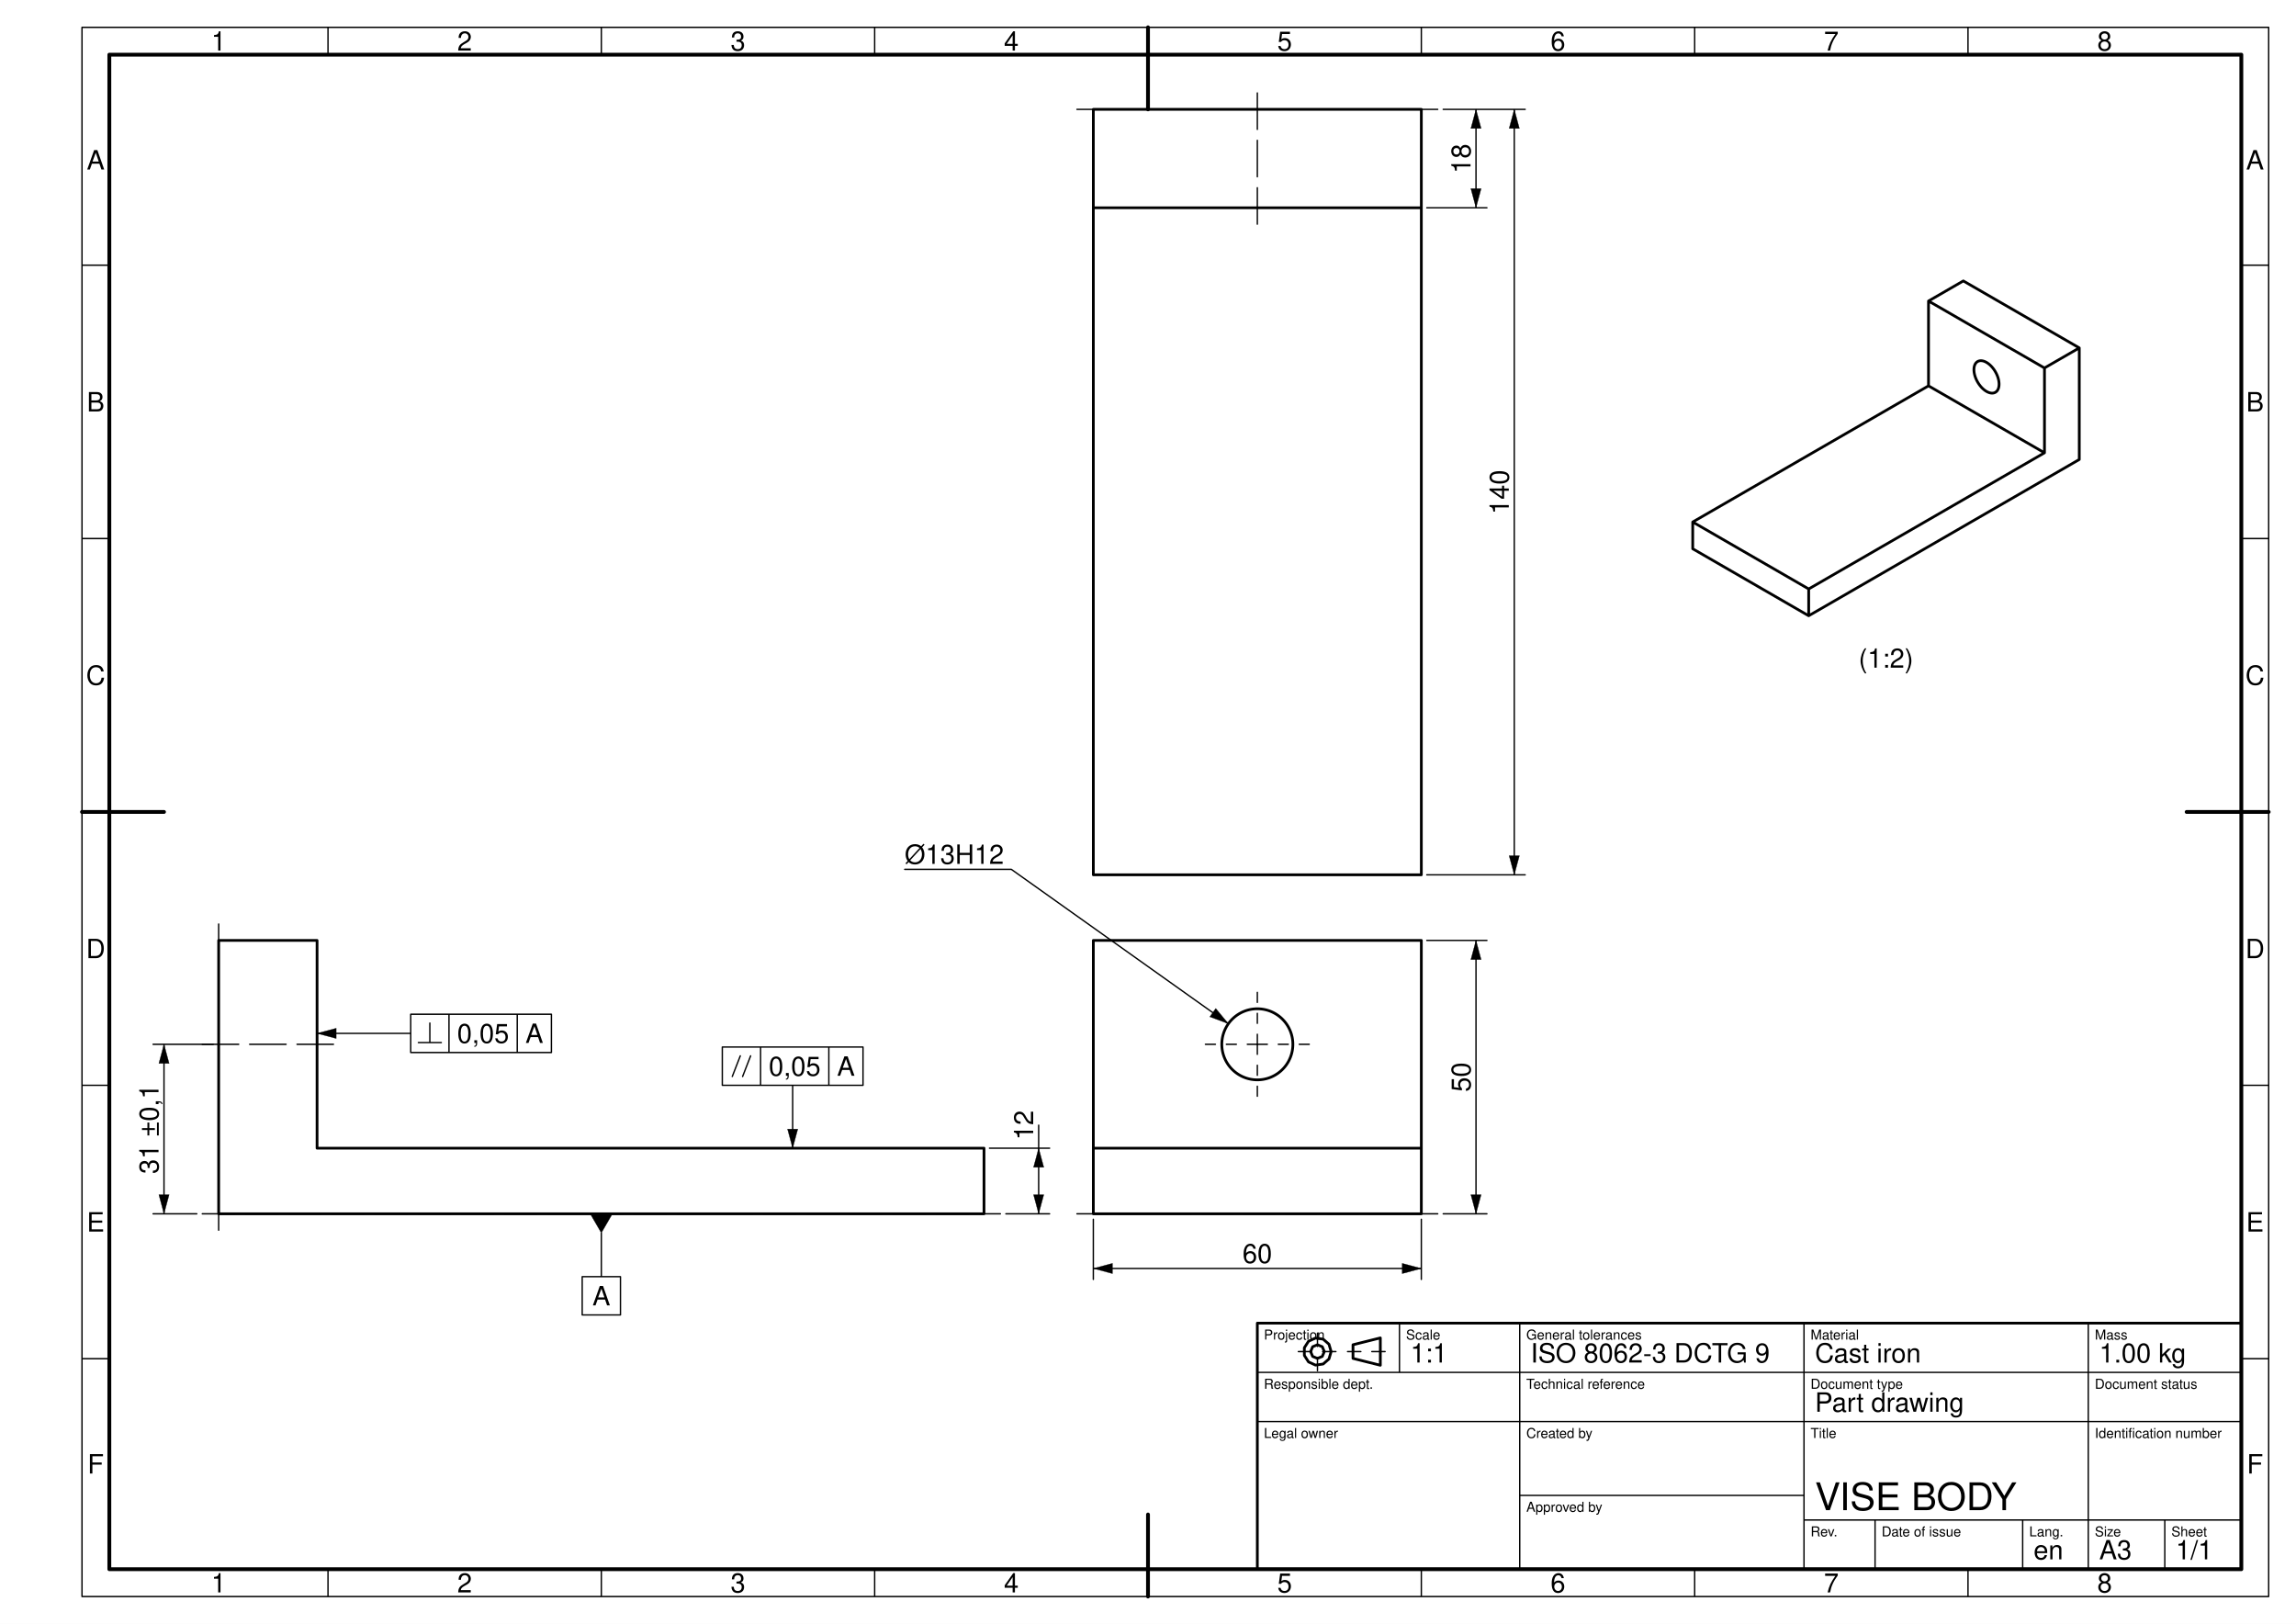
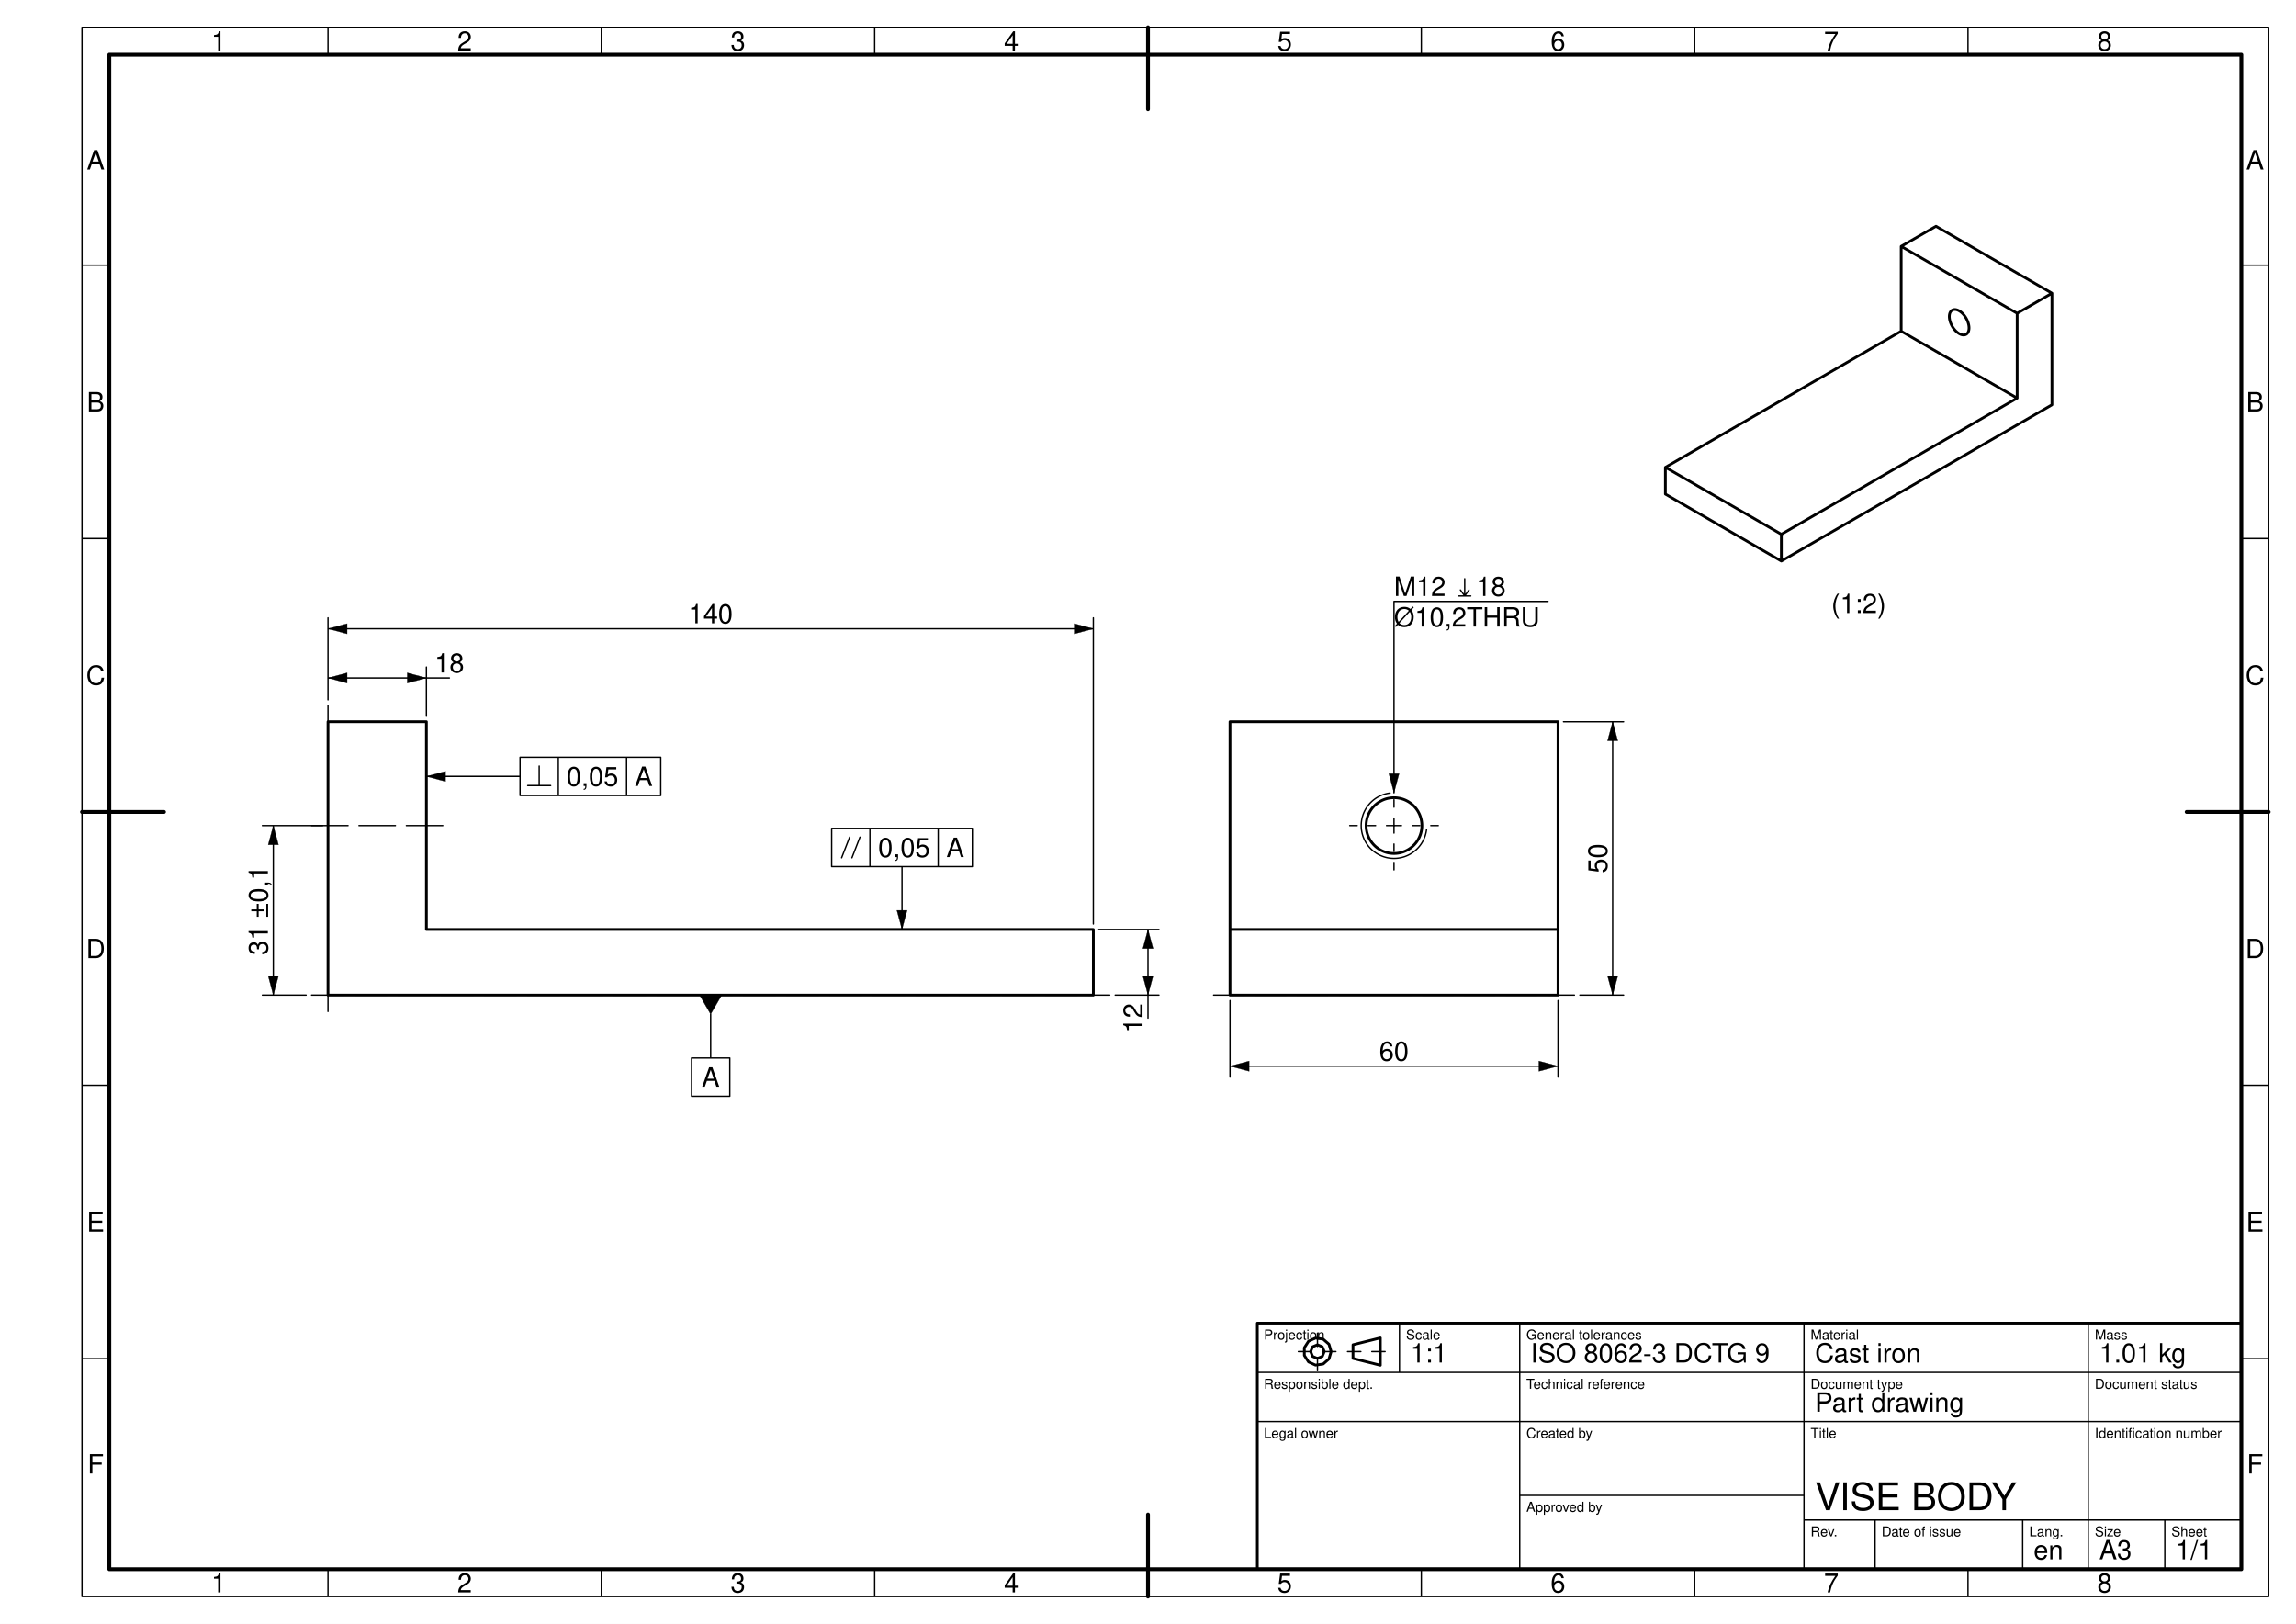
<svg xmlns="http://www.w3.org/2000/svg" width="420mm" height="297mm" viewBox="0 0 420 297">
  <rect width="420" height="297" fill="white" />
-   <path d="M200.000 232.000L203.500 232.938L203.500 231.062Z" fill="rgb(0,0,0)" stroke="rgb(0,0,0)" stroke-width="0.05" />
-   <path d="M260.000 232.000L256.500 231.062L256.500 232.938Z" fill="rgb(0,0,0)" stroke="rgb(0,0,0)" stroke-width="0.05" />
-   <path d="M277.000 20.000L276.062 23.500L277.938 23.500Z" fill="rgb(0,0,0)" stroke="rgb(0,0,0)" stroke-width="0.05" />
-   <path d="M277.000 160.000L277.938 156.500L276.062 156.500Z" fill="rgb(0,0,0)" stroke="rgb(0,0,0)" stroke-width="0.05" />
-   <path d="M190.000 222.000L190.938 218.500L189.062 218.500Z" fill="rgb(0,0,0)" stroke="rgb(0,0,0)" stroke-width="0.05" />
-   <path d="M190.000 210.000L189.062 213.500L190.938 213.500Z" fill="rgb(0,0,0)" stroke="rgb(0,0,0)" stroke-width="0.05" />
-   <path d="M270.000 20.000L269.062 23.500L270.938 23.500Z" fill="rgb(0,0,0)" stroke="rgb(0,0,0)" stroke-width="0.05" />
-   <path d="M270.000 38.000L270.938 34.500L269.062 34.500Z" fill="rgb(0,0,0)" stroke="rgb(0,0,0)" stroke-width="0.05" />
-   <path d="M270.000 222.000L270.938 218.500L269.062 218.500Z" fill="rgb(0,0,0)" stroke="rgb(0,0,0)" stroke-width="0.05" />
-   <path d="M270.000 172.000L269.062 175.500L270.938 175.500Z" fill="rgb(0,0,0)" stroke="rgb(0,0,0)" stroke-width="0.05" />
-   <path d="M224.703 187.233L222.394 184.440L221.307 185.969Z" fill="rgb(0,0,0)" stroke="rgb(0,0,0)" stroke-width="0.05" />
-   <path d="M30.000 222.000L30.938 218.500L29.062 218.500Z" fill="rgb(0,0,0)" stroke="rgb(0,0,0)" stroke-width="0.05" />
-   <path d="M30.000 191.000L29.062 194.500L30.938 194.500Z" fill="rgb(0,0,0)" stroke="rgb(0,0,0)" stroke-width="0.05" />
-   <path d="M112.030 222.000L107.970 222.000L110.000 225.500Z" fill="rgb(0,0,0)" stroke="rgb(0,0,0)" stroke-width="0.05" />
-   <path d="M145.000 210.000L145.938 206.500L144.062 206.500Z" fill="rgb(0,0,0)" stroke="rgb(0,0,0)" stroke-width="0.05" />
-   <path d="M58.000 189.000L61.500 189.938L61.500 188.062Z" fill="rgb(0,0,0)" stroke="rgb(0,0,0)" stroke-width="0.05" />
-   <path d="M15.000 292.000L415.000 292.000L415.000 5.000L15.000 5.000L15.000 292.000M60.000 10.000L60.000 5.000M60.000 287.000L60.000 292.000M110.000 10.000L110.000 5.000M110.000 287.000L110.000 292.000M160.000 10.000L160.000 5.000M160.000 287.000L160.000 292.000M210.000 10.000L210.000 5.000M210.000 287.000L210.000 292.000M260.000 10.000L260.000 5.000M260.000 287.000L260.000 292.000M310.000 10.000L310.000 5.000M310.000 287.000L310.000 292.000M360.000 10.000L360.000 5.000M360.000 287.000L360.000 292.000M410.000 248.500L415.000 248.500M20.000 248.500L15.000 248.500M410.000 198.500L415.000 198.500M20.000 198.500L15.000 198.500M410.000 148.500L415.000 148.500M20.000 148.500L15.000 148.500M410.000 98.500L415.000 98.500M20.000 98.500L15.000 98.500M410.000 48.500L415.000 48.500M20.000 48.500L15.000 48.500M410.000 260.000L382.000 260.000L330.000 260.000L278.000 260.000L278.000 287.000L278.000 273.500L278.000 260.000L278.000 251.000L230.000 251.000L256.000 251.000L278.000 251.000L330.000 251.000L382.000 251.000L410.000 251.000L410.000 260.000L410.000 278.000L410.000 287.000L396.000 287.000L382.000 287.000L370.000 287.000L343.000 287.000L330.000 287.000L278.000 287.000L230.000 287.000L230.000 260.000L230.000 251.000L230.000 242.000L256.000 242.000L278.000 242.000L330.000 242.000L382.000 242.000L410.000 242.000L410.000 251.000M256.000 251.000L256.000 242.000M278.000 251.000L278.000 242.000M330.000 260.000L330.000 273.500L330.000 287.000L330.000 278.000L330.000 260.000L330.000 251.000L330.000 242.000M382.000 287.000L382.000 278.000L382.000 260.000L382.000 251.000L382.000 242.000M230.000 260.000L278.000 260.000M278.000 273.500L330.000 273.500M330.000 278.000L382.000 278.000L396.000 278.000L410.000 278.000L382.000 278.000L370.000 278.000L343.000 278.000L330.000 278.000M343.000 287.000L343.000 278.000M370.000 287.000L370.000 278.000M396.000 287.000L396.000 278.000M200.000 223.000L200.000 234.000M260.000 223.000L260.000 234.000M200.000 232.000L260.000 232.000M272.000 20.000L264.000 20.000L279.000 20.000M261.000 160.000L279.000 160.000M277.000 20.000L277.000 160.000M184.000 222.000L192.000 222.000M181.000 210.000L192.000 210.000M190.000 222.000L190.000 205.790M261.000 38.000L272.000 38.000M270.000 20.000L270.000 38.000M264.000 222.000L272.000 222.000M261.000 172.000L272.000 172.000M270.000 222.000L270.000 172.000M224.703 187.233L185.000 159.000L165.492 159.000M36.000 222.000L28.000 222.000M39.000 191.000L28.000 191.000M30.000 222.000L30.000 191.000M106.500 240.500L113.500 240.500L113.500 233.500L106.500 233.500L106.500 240.500M110.000 225.500L110.000 233.500M132.131 198.500L157.869 198.500L157.869 191.500L132.131 191.500L132.131 198.500M133.951 196.890L135.421 193.110M135.841 196.890L137.311 193.110M139.131 198.500L139.131 191.500M151.617 198.500L151.617 191.500M145.000 210.000L145.000 198.500M75.131 192.500L100.869 192.500L100.869 185.500L75.131 185.500L75.131 192.500M76.531 190.680L80.731 190.680M78.631 190.680L78.631 187.110M82.131 192.500L82.131 185.500M94.617 192.500L94.617 185.500M58.000 189.000L75.131 189.000" fill="none" stroke="black" stroke-width="0.25" stroke-linecap="round" stroke-linejoin="round" />
+   <path d="M225.000 195.000L228.500 195.938L228.500 194.062Z" fill="rgb(0,0,0)" stroke="rgb(0,0,0)" stroke-width="0.05" />
+   <path d="M285.000 195.000L281.500 194.062L281.500 195.938Z" fill="rgb(0,0,0)" stroke="rgb(0,0,0)" stroke-width="0.05" />
+   <path d="M60.000 115.000L63.500 115.938L63.500 114.062Z" fill="rgb(0,0,0)" stroke="rgb(0,0,0)" stroke-width="0.05" />
+   <path d="M200.000 115.000L196.500 114.062L196.500 115.938Z" fill="rgb(0,0,0)" stroke="rgb(0,0,0)" stroke-width="0.05" />
+   <path d="M210.000 182.000L210.938 178.500L209.062 178.500Z" fill="rgb(0,0,0)" stroke="rgb(0,0,0)" stroke-width="0.05" />
+   <path d="M210.000 170.000L209.062 173.500L210.938 173.500Z" fill="rgb(0,0,0)" stroke="rgb(0,0,0)" stroke-width="0.05" />
+   <path d="M60.000 124.000L63.500 124.938L63.500 123.062Z" fill="rgb(0,0,0)" stroke="rgb(0,0,0)" stroke-width="0.05" />
+   <path d="M78.000 124.000L74.500 123.062L74.500 124.938Z" fill="rgb(0,0,0)" stroke="rgb(0,0,0)" stroke-width="0.05" />
+   <path d="M295.000 182.000L295.938 178.500L294.062 178.500Z" fill="rgb(0,0,0)" stroke="rgb(0,0,0)" stroke-width="0.05" />
+   <path d="M295.000 132.000L294.062 135.500L295.938 135.500Z" fill="rgb(0,0,0)" stroke="rgb(0,0,0)" stroke-width="0.05" />
+   <path d="M255.000 145.000L255.938 141.500L254.062 141.500Z" fill="rgb(0,0,0)" stroke="rgb(0,0,0)" stroke-width="0.05" />
+   <path d="M50.000 182.000L50.938 178.500L49.062 178.500Z" fill="rgb(0,0,0)" stroke="rgb(0,0,0)" stroke-width="0.05" />
+   <path d="M50.000 151.000L49.062 154.500L50.938 154.500Z" fill="rgb(0,0,0)" stroke="rgb(0,0,0)" stroke-width="0.05" />
+   <path d="M132.030 182.000L127.970 182.000L130.000 185.500Z" fill="rgb(0,0,0)" stroke="rgb(0,0,0)" stroke-width="0.05" />
+   <path d="M165.000 170.000L165.938 166.500L164.062 166.500Z" fill="rgb(0,0,0)" stroke="rgb(0,0,0)" stroke-width="0.05" />
+   <path d="M78.000 142.000L81.500 142.938L81.500 141.062Z" fill="rgb(0,0,0)" stroke="rgb(0,0,0)" stroke-width="0.05" />
+   <path d="M15.000 292.000L415.000 292.000L415.000 5.000L15.000 5.000L15.000 292.000M60.000 10.000L60.000 5.000M60.000 287.000L60.000 292.000M110.000 10.000L110.000 5.000M110.000 287.000L110.000 292.000M160.000 10.000L160.000 5.000M160.000 287.000L160.000 292.000M210.000 10.000L210.000 5.000M210.000 287.000L210.000 292.000M260.000 10.000L260.000 5.000M260.000 287.000L260.000 292.000M310.000 10.000L310.000 5.000M310.000 287.000L310.000 292.000M360.000 10.000L360.000 5.000M360.000 287.000L360.000 292.000M410.000 248.500L415.000 248.500M20.000 248.500L15.000 248.500M410.000 198.500L415.000 198.500M20.000 198.500L15.000 198.500M410.000 148.500L415.000 148.500M20.000 148.500L15.000 148.500M410.000 98.500L415.000 98.500M20.000 98.500L15.000 98.500M410.000 48.500L415.000 48.500M20.000 48.500L15.000 48.500M410.000 260.000L382.000 260.000L330.000 260.000L278.000 260.000L278.000 287.000L278.000 273.500L278.000 260.000L278.000 251.000L230.000 251.000L256.000 251.000L278.000 251.000L330.000 251.000L382.000 251.000L410.000 251.000L410.000 260.000L410.000 278.000L410.000 287.000L396.000 287.000L382.000 287.000L370.000 287.000L343.000 287.000L330.000 287.000L278.000 287.000L230.000 287.000L230.000 260.000L230.000 251.000L230.000 242.000L256.000 242.000L278.000 242.000L330.000 242.000L382.000 242.000L410.000 242.000L410.000 251.000M256.000 251.000L256.000 242.000M278.000 251.000L278.000 242.000M330.000 260.000L330.000 273.500L330.000 287.000L330.000 278.000L330.000 260.000L330.000 251.000L330.000 242.000M382.000 287.000L382.000 278.000L382.000 260.000L382.000 251.000L382.000 242.000M230.000 260.000L278.000 260.000M278.000 273.500L330.000 273.500M330.000 278.000L382.000 278.000L396.000 278.000L410.000 278.000L382.000 278.000L370.000 278.000L343.000 278.000L330.000 278.000M343.000 287.000L343.000 278.000M370.000 287.000L370.000 278.000M396.000 287.000L396.000 278.000M254.282 145.043L254.036 145.078L253.791 145.123L253.549 145.178L253.309 145.243L253.072 145.318L252.839 145.403L252.609 145.497L252.383 145.601L252.162 145.714L251.946 145.836L251.734 145.967L251.529 146.106L251.329 146.254L251.136 146.410L250.949 146.574L250.769 146.745L250.597 146.924L250.432 147.110L250.275 147.302L250.126 147.501L249.985 147.706L249.853 147.916L249.730 148.132L249.616 148.353L249.511 148.578L249.415 148.807L249.329 149.040L249.253 149.277L249.186 149.516L249.130 149.758L249.084 150.002L249.047 150.248L249.021 150.495L249.006 150.743L249.000 150.992L249.005 151.240L249.020 151.488L249.045 151.735L249.081 151.981L249.126 152.225L249.182 152.467L249.248 152.707L249.324 152.944L249.409 153.177L249.504 153.406L249.608 153.632L249.722 153.853L249.844 154.069L249.976 154.280L250.116 154.485L250.264 154.684L250.421 154.877L250.585 155.063L250.757 155.243L250.937 155.415L251.123 155.579L251.316 155.736L251.515 155.884L251.720 156.024L251.931 156.156L252.147 156.278L252.368 156.392L252.594 156.496L252.823 156.591L253.056 156.676L253.293 156.752L253.533 156.818L253.775 156.874L254.019 156.919L254.265 156.955L254.512 156.980L254.760 156.995L255.008 157.000L255.257 156.994L255.505 156.979L255.752 156.953L255.998 156.916L256.242 156.870L256.484 156.814L256.723 156.747L256.960 156.671L257.193 156.585L257.422 156.489L257.647 156.384L257.868 156.270L258.084 156.147L258.294 156.015L258.499 155.874L258.698 155.725L258.890 155.568L259.076 155.403L259.255 155.231L259.426 155.051L259.590 154.864L259.746 154.671L259.894 154.471L260.033 154.266L260.164 154.054L260.286 153.838L260.399 153.617L260.503 153.391L260.597 153.161L260.682 152.928L260.757 152.691L260.822 152.451L260.877 152.209L260.922 151.964L260.957 151.718M225.000 183.000L225.000 197.000M285.000 183.000L285.000 197.000M225.000 195.000L285.000 195.000M60.000 122.000L60.000 128.000L60.000 113.000M200.000 169.000L200.000 113.000M60.000 115.000L200.000 115.000M204.000 182.000L212.000 182.000M201.000 170.000L212.000 170.000M210.000 186.210L210.000 170.000M78.000 131.000L78.000 122.000M60.000 124.000L82.210 124.000M289.000 182.000L297.000 182.000M286.000 132.000L297.000 132.000M295.000 182.000L295.000 132.000M267.936 105.850L267.936 109.000L268.724 107.898M266.834 109.000L269.039 109.000M267.149 107.898L267.936 109.000M255.000 145.000L255.000 110.000L283.171 110.000M56.000 182.000L48.000 182.000M59.000 151.000L48.000 151.000M50.000 182.000L50.000 151.000M126.500 200.500L133.500 200.500L133.500 193.500L126.500 193.500L126.500 200.500M130.000 185.500L130.000 193.500M152.131 158.500L177.869 158.500L177.869 151.500L152.131 151.500L152.131 158.500M153.951 156.890L155.421 153.110M155.841 156.890L157.311 153.110M159.131 158.500L159.131 151.500M171.617 158.500L171.617 151.500M165.000 170.000L165.000 158.500M95.131 145.500L120.869 145.500L120.869 138.500L95.131 138.500L95.131 145.500M96.531 143.680L100.731 143.680M98.631 143.680L98.631 140.110M102.131 145.500L102.131 138.500M114.617 145.500L114.617 138.500M78.000 142.000L95.131 142.000" fill="none" stroke="black" stroke-width="0.25" stroke-linecap="round" stroke-linejoin="round" />
  <path d="M246.500 247.200L253.500 247.200" fill="none" stroke="black" stroke-width="0.25" stroke-linecap="round" stroke-linejoin="round" stroke-dasharray="2.438 1 0 1" />
  <path d="M237.500 247.200L244.500 247.200" fill="none" stroke="black" stroke-width="0.25" stroke-linecap="round" stroke-linejoin="round" stroke-dasharray="2.438 1 0 1" />
  <path d="M241.000 250.700L241.000 243.700" fill="none" stroke="black" stroke-width="0.25" stroke-linecap="round" stroke-linejoin="round" stroke-dasharray="2.438 1 0 1" />
-   <path d="M230.001 191.000L239.500 191.000" fill="none" stroke="black" stroke-width="0.25" stroke-linecap="round" stroke-linejoin="round" stroke-dasharray="1.833 1 0 1" />
-   <path d="M229.999 191.000L220.500 191.000" fill="none" stroke="black" stroke-width="0.25" stroke-linecap="round" stroke-linejoin="round" stroke-dasharray="1.833 1 0 1" />
-   <path d="M230.000 190.999L230.000 181.500" fill="none" stroke="black" stroke-width="0.25" stroke-linecap="round" stroke-linejoin="round" stroke-dasharray="1.833 1 0 1" />
-   <path d="M230.000 191.001L230.000 200.500" fill="none" stroke="black" stroke-width="0.25" stroke-linecap="round" stroke-linejoin="round" stroke-dasharray="1.833 1 0 1" />
-   <path d="M230.000 41.000L230.000 17.000" fill="none" stroke="black" stroke-width="0.25" stroke-linecap="round" stroke-linejoin="round" stroke-dasharray="6.667 1 0 1" />
-   <path d="M37.000 191.000L61.000 191.000" fill="none" stroke="black" stroke-width="0.25" stroke-linecap="round" stroke-linejoin="round" stroke-dasharray="6.667 1 0 1" />
-   <path d="M197.000 222.000L263.000 222.000" fill="none" stroke="black" stroke-width="0.25" stroke-linecap="round" stroke-linejoin="round" stroke-dasharray="5.639 1 0 1" />
-   <path d="M263.000 20.000L197.000 20.000" fill="none" stroke="black" stroke-width="0.25" stroke-linecap="round" stroke-linejoin="round" stroke-dasharray="5.639 1 0 1" />
-   <path d="M37.000 222.000L183.000 222.000" fill="none" stroke="black" stroke-width="0.25" stroke-linecap="round" stroke-linejoin="round" stroke-dasharray="5.895 1 0 1" />
-   <path d="M40.000 169.000L40.000 225.000" fill="none" stroke="black" stroke-width="0.25" stroke-linecap="round" stroke-linejoin="round" stroke-dasharray="4.528 1 0 1" />
-   <path d="M247.500 248.450L252.500 249.700L252.500 244.700L247.500 245.950L247.500 248.450M243.500 247.200L243.103 245.848L242.039 244.926L240.644 244.725L239.363 245.311L238.601 246.496L238.601 247.904L239.363 249.089L240.644 249.675L242.039 249.474L243.103 248.552L243.500 247.200M242.250 247.200L241.884 246.316L241.000 245.950L240.116 246.316L239.750 247.200L240.116 248.084L241.000 248.450L241.884 248.084L242.250 247.200M230.000 287.000L410.000 287.000L410.000 242.000L230.000 242.000L230.000 287.000M200.000 222.000L260.000 222.000L260.000 172.000L200.000 172.000L200.000 222.000M200.000 210.000L260.000 210.000M234.702 186.513L234.531 186.340L234.354 186.173L234.170 186.014L233.981 185.862L233.787 185.717L233.588 185.580L233.385 185.451L233.179 185.330L232.969 185.218L232.756 185.113L232.541 185.017L232.325 184.930L232.107 184.851L231.888 184.780L231.669 184.718L231.449 184.664L231.231 184.618L231.013 184.579L230.796 184.549L230.581 184.526L230.368 184.510L230.157 184.502L229.948 184.500L229.738 184.505L229.526 184.517L229.312 184.537L229.096 184.563L228.879 184.597L228.660 184.640L228.441 184.690L228.222 184.748L228.003 184.814L227.784 184.889L227.567 184.973L227.351 185.064L227.137 185.164L226.926 185.273L226.717 185.390L226.513 185.515L226.312 185.648L226.115 185.789L225.924 185.937L225.737 186.093L225.557 186.256L225.382 186.425L225.214 186.601L225.053 186.783L224.899 186.971L224.753 187.164L224.614 187.362L224.483 187.564L224.360 187.769L224.245 187.978L224.139 188.190L224.041 188.405L223.951 188.621L223.870 188.839L223.797 189.057L223.733 189.277L223.676 189.496L223.628 189.715L223.588 189.933L223.556 190.150L223.531 190.366L223.514 190.579L223.503 190.791L223.500 191.000L223.503 191.209L223.514 191.421L223.531 191.634L223.556 191.850L223.588 192.067L223.628 192.285L223.676 192.504L223.733 192.723L223.797 192.943L223.870 193.161L223.951 193.379L224.041 193.595L224.139 193.810L224.245 194.022L224.360 194.231L224.483 194.436L224.614 194.638L224.753 194.836L224.899 195.029L225.053 195.217L225.214 195.399L225.382 195.575L225.557 195.744L225.737 195.907L225.924 196.063L226.115 196.211L226.312 196.352L226.513 196.485L226.717 196.610L226.926 196.727L227.137 196.836L227.351 196.936L227.567 197.027L227.784 197.111L228.003 197.186L228.222 197.252L228.441 197.310L228.660 197.360L228.879 197.403L229.096 197.437L229.312 197.463L229.526 197.483L229.738 197.495L229.948 197.500L230.157 197.498L230.368 197.490L230.581 197.474L230.796 197.451L231.013 197.421L231.231 197.382L231.449 197.336L231.669 197.282L231.888 197.220L232.107 197.149L232.325 197.070L232.541 196.983L232.756 196.887L232.969 196.782L233.179 196.670L233.385 196.549L233.588 196.420L233.787 196.283L233.981 196.138L234.170 195.986L234.354 195.827L234.531 195.660L234.702 195.487L234.867 195.308L235.025 195.123L235.175 194.933L235.318 194.738L235.453 194.538L235.580 194.334L235.699 194.127L235.809 193.916L235.911 193.703L236.005 193.487L236.091 193.270L236.168 193.052L236.236 192.833L236.296 192.614L236.349 192.395L236.393 192.176L236.429 191.958L236.458 191.742L236.479 191.527L236.492 191.315L236.499 191.104L236.499 190.896L236.492 190.685L236.479 190.473L236.458 190.258L236.429 190.042L236.393 189.824L236.349 189.605L236.296 189.386L236.236 189.167L236.168 188.948L236.091 188.730L236.005 188.513L235.911 188.297L235.809 188.084L235.699 187.873L235.580 187.666L235.453 187.462L235.318 187.262L235.175 187.067L235.025 186.877L234.867 186.692L234.702 186.513M200.000 20.000L200.000 160.000L260.000 160.000L260.000 20.000L200.000 20.000M200.000 38.000L260.000 38.000M40.000 222.000L180.000 222.000L180.000 210.000L58.000 210.000L58.000 172.000L40.000 172.000L40.000 222.000M380.355 84.041L330.858 112.619L309.645 100.371L309.645 95.472L352.778 70.569L352.778 55.056L359.142 51.381L380.355 63.629L380.355 84.041M330.858 112.619L330.858 107.720L373.991 82.816L373.991 67.303L380.355 63.629M352.778 55.056L373.991 67.303M352.778 70.569L373.991 82.816M309.645 95.472L330.858 107.720M365.047 68.064L364.987 67.958L364.924 67.854L364.859 67.752L364.792 67.651L364.724 67.552L364.653 67.456L364.582 67.362L364.509 67.270L364.434 67.181L364.359 67.095L364.283 67.012L364.207 66.932L364.130 66.856L364.052 66.782L363.975 66.712L363.897 66.645L363.820 66.582L363.743 66.522L363.666 66.465L363.590 66.412L363.515 66.362L363.440 66.315L363.366 66.272L363.292 66.231L363.217 66.193L363.142 66.157L363.065 66.124L362.988 66.093L362.911 66.066L362.834 66.042L362.756 66.021L362.679 66.003L362.601 65.989L362.524 65.979L362.448 65.972L362.373 65.969L362.298 65.970L362.224 65.976L362.152 65.985L362.081 65.998L362.011 66.016L361.944 66.037L361.878 66.063L361.814 66.092L361.752 66.126L361.693 66.163L361.636 66.205L361.581 66.250L361.530 66.299L361.480 66.351L361.434 66.407L361.391 66.466L361.350 66.528L361.312 66.593L361.278 66.660L361.246 66.730L361.217 66.802L361.192 66.877L361.169 66.953L361.149 67.031L361.132 67.111L361.118 67.192L361.106 67.274L361.098 67.357L361.091 67.440L361.088 67.525L361.087 67.609L361.088 67.695L361.091 67.784L361.098 67.875L361.106 67.968L361.118 68.063L361.132 68.160L361.149 68.259L361.169 68.360L361.192 68.463L361.217 68.567L361.246 68.673L361.278 68.779L361.312 68.887L361.350 68.995L361.391 69.104L361.434 69.213L361.480 69.322L361.530 69.431L361.581 69.540L361.636 69.648L361.693 69.755L361.752 69.861L361.814 69.966L361.878 70.069L361.944 70.171L362.011 70.271L362.081 70.368L362.152 70.464L362.224 70.556L362.298 70.647L362.373 70.734L362.448 70.819L362.524 70.900L362.601 70.978L362.679 71.054L362.756 71.125L362.834 71.194L362.911 71.259L362.988 71.321L363.065 71.379L363.142 71.434L363.217 71.486L363.292 71.534L363.366 71.579L363.440 71.621L363.515 71.660L363.590 71.698L363.666 71.732L363.743 71.764L363.820 71.793L363.897 71.819L363.975 71.841L364.052 71.861L364.130 71.876L364.207 71.889L364.283 71.897L364.359 71.902L364.434 71.903L364.509 71.900L364.582 71.892L364.653 71.881L364.724 71.866L364.792 71.846L364.859 71.823L364.924 71.795L364.987 71.764L365.047 71.728L365.106 71.688L365.161 71.645L365.214 71.598L365.265 71.547L365.313 71.493L365.358 71.436L365.400 71.376L365.439 71.312L365.475 71.246L365.508 71.177L365.538 71.106L365.565 71.033L365.590 70.957L365.611 70.880L365.629 70.801L365.645 70.721L365.658 70.640L365.668 70.557L365.675 70.474L365.680 70.390L365.683 70.305L365.683 70.220L365.680 70.133L365.675 70.043L365.668 69.951L365.658 69.857L365.645 69.761L365.629 69.663L365.611 69.563L365.590 69.461L365.565 69.357L365.538 69.252L365.508 69.146L365.475 69.039L365.439 68.931L365.400 68.823L365.358 68.714L365.313 68.605L365.265 68.496L365.214 68.387L365.161 68.278L365.106 68.171L365.047 68.064" fill="none" stroke="black" stroke-width="0.5" stroke-linecap="round" stroke-linejoin="round" />
+   <path d="M255.001 151.000L263.100 151.000" fill="none" stroke="black" stroke-width="0.25" stroke-linecap="round" stroke-linejoin="round" stroke-dasharray="1.366 1 0 1" />
+   <path d="M254.999 151.000L246.900 151.000" fill="none" stroke="black" stroke-width="0.25" stroke-linecap="round" stroke-linejoin="round" stroke-dasharray="1.366 1 0 1" />
+   <path d="M255.000 150.999L255.000 142.900" fill="none" stroke="black" stroke-width="0.25" stroke-linecap="round" stroke-linejoin="round" stroke-dasharray="1.366 1 0 1" />
+   <path d="M255.000 151.001L255.000 159.100" fill="none" stroke="black" stroke-width="0.25" stroke-linecap="round" stroke-linejoin="round" stroke-dasharray="1.366 1 0 1" />
+   <path d="M57.000 151.000L81.000 151.000" fill="none" stroke="black" stroke-width="0.25" stroke-linecap="round" stroke-linejoin="round" stroke-dasharray="6.667 1 0 1" />
+   <path d="M222.000 182.000L288.000 182.000" fill="none" stroke="black" stroke-width="0.25" stroke-linecap="round" stroke-linejoin="round" stroke-dasharray="5.639 1 0 1" />
+   <path d="M60.000 129.000L60.000 185.000" fill="none" stroke="black" stroke-width="0.25" stroke-linecap="round" stroke-linejoin="round" stroke-dasharray="4.528 1 0 1" />
+   <path d="M57.000 182.000L203.000 182.000" fill="none" stroke="black" stroke-width="0.25" stroke-linecap="round" stroke-linejoin="round" stroke-dasharray="5.895 1 0 1" />
+   <path d="M247.500 248.450L252.500 249.700L252.500 244.700L247.500 245.950L247.500 248.450M243.500 247.200L243.103 245.848L242.039 244.926L240.644 244.725L239.363 245.311L238.601 246.496L238.601 247.904L239.363 249.089L240.644 249.675L242.039 249.474L243.103 248.552L243.500 247.200M242.250 247.200L241.884 246.316L241.000 245.950L240.116 246.316L239.750 247.200L240.116 248.084L241.000 248.450L241.884 248.084L242.250 247.200M230.000 287.000L410.000 287.000L410.000 242.000L230.000 242.000L230.000 287.000M225.000 182.000L285.000 182.000L285.000 132.000L225.000 132.000L225.000 182.000M225.000 170.000L285.000 170.000M258.690 147.479L258.555 147.343L258.416 147.213L258.272 147.088L258.124 146.969L257.971 146.855L257.815 146.748L257.656 146.646L257.494 146.551L257.329 146.463L257.163 146.381L256.994 146.306L256.824 146.237L256.653 146.175L256.481 146.120L256.309 146.071L256.137 146.028L255.965 145.992L255.794 145.962L255.624 145.938L255.456 145.920L255.288 145.908L255.123 145.901L254.959 145.900L254.795 145.904L254.628 145.914L254.460 145.929L254.291 145.950L254.120 145.976L253.949 146.010L253.777 146.049L253.605 146.095L253.433 146.147L253.261 146.205L253.091 146.271L252.921 146.343L252.754 146.421L252.588 146.506L252.424 146.598L252.264 146.696L252.106 146.801L251.952 146.911L251.802 147.028L251.655 147.150L251.514 147.278L251.377 147.411L251.245 147.549L251.119 147.692L250.998 147.839L250.883 147.990L250.774 148.145L250.671 148.304L250.575 148.465L250.485 148.629L250.401 148.795L250.324 148.964L250.254 149.133L250.190 149.304L250.133 149.476L250.083 149.648L250.038 149.820L250.001 149.992L249.969 150.163L249.944 150.333L249.924 150.502L249.911 150.670L249.903 150.836L249.900 151.000L249.903 151.164L249.911 151.330L249.924 151.498L249.944 151.667L249.969 151.837L250.001 152.008L250.038 152.180L250.083 152.352L250.133 152.524L250.190 152.696L250.254 152.867L250.324 153.036L250.401 153.205L250.485 153.371L250.575 153.535L250.671 153.696L250.774 153.855L250.883 154.010L250.998 154.161L251.119 154.308L251.245 154.451L251.377 154.589L251.514 154.722L251.655 154.850L251.802 154.972L251.952 155.089L252.106 155.199L252.264 155.304L252.424 155.402L252.588 155.494L252.754 155.579L252.921 155.657L253.091 155.729L253.261 155.795L253.433 155.853L253.605 155.905L253.777 155.951L253.949 155.990L254.120 156.024L254.291 156.050L254.460 156.071L254.628 156.086L254.795 156.096L254.959 156.100L255.123 156.099L255.288 156.092L255.456 156.080L255.624 156.062L255.794 156.038L255.965 156.008L256.137 155.972L256.309 155.929L256.481 155.880L256.653 155.825L256.824 155.763L256.994 155.694L257.163 155.619L257.329 155.537L257.494 155.449L257.656 155.354L257.815 155.252L257.971 155.145L258.124 155.031L258.272 154.912L258.416 154.787L258.555 154.657L258.690 154.521L258.819 154.380L258.942 154.235L259.060 154.086L259.172 153.933L259.278 153.776L259.378 153.616L259.471 153.453L259.558 153.288L259.638 153.121L259.712 152.952L259.779 152.781L259.839 152.610L259.893 152.438L259.940 152.266L259.981 152.094L260.016 151.923L260.044 151.752L260.067 151.582L260.083 151.414L260.094 151.247L260.099 151.082L260.099 150.918L260.094 150.753L260.083 150.586L260.067 150.418L260.044 150.248L260.016 150.077L259.981 149.906L259.940 149.734L259.893 149.562L259.839 149.390L259.779 149.219L259.712 149.048L259.638 148.879L259.558 148.712L259.471 148.547L259.378 148.384L259.278 148.224L259.172 148.067L259.060 147.914L258.942 147.765L258.819 147.620L258.690 147.479M60.000 182.000L200.000 182.000L200.000 170.000L78.000 170.000L78.000 132.000L60.000 132.000L60.000 182.000M375.355 74.041L325.858 102.619L304.645 90.371L304.645 85.472L347.778 60.569L347.778 45.056L354.142 41.381L375.355 53.629L375.355 74.041M325.858 102.619L325.858 97.720L368.991 72.816L368.991 57.303L375.355 53.629M347.778 45.056L368.991 57.303M347.778 60.569L368.991 72.816M304.645 85.472L325.858 97.720M359.689 58.252L359.642 58.169L359.592 58.087L359.542 58.007L359.489 57.928L359.435 57.850L359.380 57.775L359.324 57.701L359.267 57.629L359.208 57.559L359.149 57.492L359.090 57.427L359.030 57.364L358.969 57.304L358.908 57.246L358.848 57.191L358.787 57.139L358.726 57.089L358.666 57.042L358.606 56.997L358.546 56.955L358.487 56.916L358.428 56.880L358.370 56.846L358.312 56.814L358.253 56.784L358.194 56.755L358.134 56.729L358.074 56.706L358.013 56.684L357.952 56.665L357.891 56.649L357.831 56.635L357.770 56.624L357.710 56.616L357.650 56.610L357.591 56.608L357.532 56.609L357.474 56.613L357.417 56.620L357.362 56.631L357.307 56.645L357.254 56.661L357.202 56.682L357.152 56.705L357.104 56.731L357.057 56.761L357.013 56.793L356.970 56.829L356.929 56.867L356.891 56.908L356.854 56.952L356.820 56.998L356.788 57.046L356.759 57.097L356.732 57.150L356.707 57.205L356.684 57.262L356.664 57.320L356.646 57.380L356.631 57.441L356.617 57.504L356.606 57.567L356.597 57.632L356.590 57.697L356.585 57.762L356.583 57.829L356.582 57.895L356.583 57.963L356.585 58.032L356.590 58.103L356.597 58.176L356.606 58.251L356.617 58.327L356.631 58.405L356.646 58.484L356.664 58.565L356.684 58.647L356.707 58.729L356.732 58.813L356.759 58.897L356.788 58.982L356.820 59.068L356.854 59.153L356.891 59.239L356.929 59.324L356.970 59.410L357.013 59.494L357.057 59.579L357.104 59.662L357.152 59.744L357.202 59.825L357.254 59.905L357.307 59.983L357.362 60.060L357.417 60.135L357.474 60.207L357.532 60.278L357.591 60.347L357.650 60.413L357.710 60.477L357.770 60.539L357.831 60.597L357.891 60.654L357.952 60.708L358.013 60.759L358.074 60.807L358.134 60.853L358.194 60.896L358.253 60.937L358.312 60.975L358.370 61.010L358.428 61.043L358.487 61.074L358.546 61.103L358.606 61.130L358.666 61.155L358.726 61.178L358.787 61.198L358.848 61.216L358.908 61.231L358.969 61.243L359.030 61.253L359.090 61.259L359.149 61.263L359.208 61.264L359.267 61.261L359.324 61.256L359.380 61.247L359.435 61.235L359.489 61.220L359.542 61.201L359.592 61.179L359.642 61.155L359.689 61.127L359.735 61.096L359.779 61.062L359.820 61.025L359.860 60.985L359.897 60.943L359.933 60.898L359.966 60.850L359.996 60.800L360.025 60.749L360.051 60.695L360.074 60.639L360.096 60.581L360.115 60.522L360.131 60.461L360.146 60.400L360.158 60.337L360.168 60.273L360.176 60.208L360.182 60.143L360.186 60.077L360.188 60.010L360.188 59.944L360.186 59.875L360.182 59.805L360.176 59.733L360.168 59.659L360.158 59.583L360.146 59.506L360.131 59.428L360.115 59.348L360.096 59.267L360.074 59.184L360.051 59.101L360.025 59.017L359.996 58.932L359.966 58.847L359.933 58.762L359.897 58.676L359.860 58.590L359.820 58.505L359.779 58.420L359.735 58.336L359.689 58.252" fill="none" stroke="black" stroke-width="0.5" stroke-linecap="round" stroke-linejoin="round" />
  <path d="M20.000 287.000L410.000 287.000L410.000 10.000L20.000 10.000L20.000 287.000M210.000 292.000L210.000 277.000M210.000 5.000L210.000 20.000M15.000 148.500L30.000 148.500M415.000 148.500L400.000 148.500" fill="none" stroke="black" stroke-width="0.7" stroke-linecap="round" stroke-linejoin="round" />
  <text transform="translate(40.000 7.500) rotate(-0.000) translate(0 1.750)" font-family="Helvetica, Arial, sans-serif" font-size="4.875" text-anchor="middle">1</text>
  <text transform="translate(40.000 289.500) rotate(-0.000) translate(0 1.750)" font-family="Helvetica, Arial, sans-serif" font-size="4.875" text-anchor="middle">1</text>
  <text transform="translate(85.000 7.500) rotate(-0.000) translate(0 1.750)" font-family="Helvetica, Arial, sans-serif" font-size="4.875" text-anchor="middle">2</text>
  <text transform="translate(85.000 289.500) rotate(-0.000) translate(0 1.750)" font-family="Helvetica, Arial, sans-serif" font-size="4.875" text-anchor="middle">2</text>
  <text transform="translate(135.000 7.500) rotate(-0.000) translate(0 1.750)" font-family="Helvetica, Arial, sans-serif" font-size="4.875" text-anchor="middle">3</text>
  <text transform="translate(135.000 289.500) rotate(-0.000) translate(0 1.750)" font-family="Helvetica, Arial, sans-serif" font-size="4.875" text-anchor="middle">3</text>
  <text transform="translate(185.000 7.500) rotate(-0.000) translate(0 1.750)" font-family="Helvetica, Arial, sans-serif" font-size="4.875" text-anchor="middle">4</text>
  <text transform="translate(185.000 289.500) rotate(-0.000) translate(0 1.750)" font-family="Helvetica, Arial, sans-serif" font-size="4.875" text-anchor="middle">4</text>
  <text transform="translate(235.000 7.500) rotate(-0.000) translate(0 1.750)" font-family="Helvetica, Arial, sans-serif" font-size="4.875" text-anchor="middle">5</text>
  <text transform="translate(235.000 289.500) rotate(-0.000) translate(0 1.750)" font-family="Helvetica, Arial, sans-serif" font-size="4.875" text-anchor="middle">5</text>
  <text transform="translate(285.000 7.500) rotate(-0.000) translate(0 1.750)" font-family="Helvetica, Arial, sans-serif" font-size="4.875" text-anchor="middle">6</text>
  <text transform="translate(285.000 289.500) rotate(-0.000) translate(0 1.750)" font-family="Helvetica, Arial, sans-serif" font-size="4.875" text-anchor="middle">6</text>
  <text transform="translate(335.000 7.500) rotate(-0.000) translate(0 1.750)" font-family="Helvetica, Arial, sans-serif" font-size="4.875" text-anchor="middle">7</text>
  <text transform="translate(335.000 289.500) rotate(-0.000) translate(0 1.750)" font-family="Helvetica, Arial, sans-serif" font-size="4.875" text-anchor="middle">7</text>
  <text transform="translate(385.000 7.500) rotate(-0.000) translate(0 1.750)" font-family="Helvetica, Arial, sans-serif" font-size="4.875" text-anchor="middle">8</text>
  <text transform="translate(385.000 289.500) rotate(-0.000) translate(0 1.750)" font-family="Helvetica, Arial, sans-serif" font-size="4.875" text-anchor="middle">8</text>
  <text transform="translate(412.500 267.750) rotate(-0.000) translate(0 1.750)" font-family="Helvetica, Arial, sans-serif" font-size="4.875" text-anchor="middle">F</text>
  <text transform="translate(17.500 267.750) rotate(-0.000) translate(0 1.750)" font-family="Helvetica, Arial, sans-serif" font-size="4.875" text-anchor="middle">F</text>
  <text transform="translate(412.500 223.500) rotate(-0.000) translate(0 1.750)" font-family="Helvetica, Arial, sans-serif" font-size="4.875" text-anchor="middle">E</text>
  <text transform="translate(17.500 223.500) rotate(-0.000) translate(0 1.750)" font-family="Helvetica, Arial, sans-serif" font-size="4.875" text-anchor="middle">E</text>
  <text transform="translate(412.500 173.500) rotate(-0.000) translate(0 1.750)" font-family="Helvetica, Arial, sans-serif" font-size="4.875" text-anchor="middle">D</text>
  <text transform="translate(17.500 173.500) rotate(-0.000) translate(0 1.750)" font-family="Helvetica, Arial, sans-serif" font-size="4.875" text-anchor="middle">D</text>
  <text transform="translate(412.500 123.500) rotate(-0.000) translate(0 1.750)" font-family="Helvetica, Arial, sans-serif" font-size="4.875" text-anchor="middle">C</text>
  <text transform="translate(17.500 123.500) rotate(-0.000) translate(0 1.750)" font-family="Helvetica, Arial, sans-serif" font-size="4.875" text-anchor="middle">C</text>
  <text transform="translate(412.500 73.500) rotate(-0.000) translate(0 1.750)" font-family="Helvetica, Arial, sans-serif" font-size="4.875" text-anchor="middle">B</text>
  <text transform="translate(17.500 73.500) rotate(-0.000) translate(0 1.750)" font-family="Helvetica, Arial, sans-serif" font-size="4.875" text-anchor="middle">B</text>
  <text transform="translate(412.500 29.250) rotate(-0.000) translate(0 1.750)" font-family="Helvetica, Arial, sans-serif" font-size="4.875" text-anchor="middle">A</text>
  <text transform="translate(17.500 29.250) rotate(-0.000) translate(0 1.750)" font-family="Helvetica, Arial, sans-serif" font-size="4.875" text-anchor="middle">A</text>
  <text transform="translate(231.200 243.200) rotate(-0.000) translate(0 1.800)" font-family="Helvetica, Arial, sans-serif" font-size="2.507" text-anchor="start">Projection</text>
  <text transform="translate(257.200 243.200) rotate(-0.000) translate(0 1.800)" font-family="Helvetica, Arial, sans-serif" font-size="2.507" text-anchor="start">Scale</text>
  <text transform="translate(258.000 249.200) rotate(-0.000) translate(0 0.000)" font-family="Helvetica, Arial, sans-serif" font-size="4.875" text-anchor="start">1:1</text>
  <text transform="translate(279.200 243.200) rotate(-0.000) translate(0 1.800)" font-family="Helvetica, Arial, sans-serif" font-size="2.507" text-anchor="start">General tolerances</text>
  <text transform="translate(280.000 249.200) rotate(-0.000) translate(0 0.000)" font-family="Helvetica, Arial, sans-serif" font-size="4.875" text-anchor="start">ISO 8062-3 DCTG 9</text>
  <text transform="translate(331.200 243.200) rotate(-0.000) translate(0 1.800)" font-family="Helvetica, Arial, sans-serif" font-size="2.507" text-anchor="start">Material</text>
  <text transform="translate(332.000 249.200) rotate(-0.000) translate(0 0.000)" font-family="Helvetica, Arial, sans-serif" font-size="4.875" text-anchor="start">Cast iron</text>
  <text transform="translate(383.200 243.200) rotate(-0.000) translate(0 1.800)" font-family="Helvetica, Arial, sans-serif" font-size="2.507" text-anchor="start">Mass</text>
-   <text transform="translate(384.000 249.200) rotate(-0.000) translate(0 0.000)" font-family="Helvetica, Arial, sans-serif" font-size="4.875" text-anchor="start">1.00 kg</text>
+   <text transform="translate(384.000 249.200) rotate(-0.000) translate(0 0.000)" font-family="Helvetica, Arial, sans-serif" font-size="4.875" text-anchor="start">1.01 kg</text>
  <text transform="translate(231.200 252.200) rotate(-0.000) translate(0 1.800)" font-family="Helvetica, Arial, sans-serif" font-size="2.507" text-anchor="start">Responsible dept.</text>
  <text transform="translate(279.200 252.200) rotate(-0.000) translate(0 1.800)" font-family="Helvetica, Arial, sans-serif" font-size="2.507" text-anchor="start">Technical reference</text>
  <text transform="translate(331.200 252.200) rotate(-0.000) translate(0 1.800)" font-family="Helvetica, Arial, sans-serif" font-size="2.507" text-anchor="start">Document type</text>
  <text transform="translate(332.000 258.200) rotate(-0.000) translate(0 0.000)" font-family="Helvetica, Arial, sans-serif" font-size="4.875" text-anchor="start">Part drawing</text>
  <text transform="translate(383.200 252.200) rotate(-0.000) translate(0 1.800)" font-family="Helvetica, Arial, sans-serif" font-size="2.507" text-anchor="start">Document status</text>
  <text transform="translate(231.200 261.200) rotate(-0.000) translate(0 1.800)" font-family="Helvetica, Arial, sans-serif" font-size="2.507" text-anchor="start">Legal owner</text>
  <text transform="translate(279.200 261.200) rotate(-0.000) translate(0 1.800)" font-family="Helvetica, Arial, sans-serif" font-size="2.507" text-anchor="start">Created by</text>
  <text transform="translate(279.200 274.700) rotate(-0.000) translate(0 1.800)" font-family="Helvetica, Arial, sans-serif" font-size="2.507" text-anchor="start">Approved by</text>
  <text transform="translate(331.200 261.200) rotate(-0.000) translate(0 1.800)" font-family="Helvetica, Arial, sans-serif" font-size="2.507" text-anchor="start">Title</text>
  <text transform="translate(332.000 276.200) rotate(-0.000) translate(0 0.000)" font-family="Helvetica, Arial, sans-serif" font-size="6.964" text-anchor="start">VISE BODY</text>
  <text transform="translate(383.200 261.200) rotate(-0.000) translate(0 1.800)" font-family="Helvetica, Arial, sans-serif" font-size="2.507" text-anchor="start">Identification number</text>
  <text transform="translate(331.200 279.200) rotate(-0.000) translate(0 1.800)" font-family="Helvetica, Arial, sans-serif" font-size="2.507" text-anchor="start">Rev.</text>
  <text transform="translate(344.200 279.200) rotate(-0.000) translate(0 1.800)" font-family="Helvetica, Arial, sans-serif" font-size="2.507" text-anchor="start">Date of issue</text>
  <text transform="translate(371.200 279.200) rotate(-0.000) translate(0 1.800)" font-family="Helvetica, Arial, sans-serif" font-size="2.507" text-anchor="start">Lang.</text>
  <text transform="translate(372.000 285.200) rotate(-0.000) translate(0 0.000)" font-family="Helvetica, Arial, sans-serif" font-size="4.875" text-anchor="start">en</text>
  <text transform="translate(383.200 279.200) rotate(-0.000) translate(0 1.800)" font-family="Helvetica, Arial, sans-serif" font-size="2.507" text-anchor="start">Size</text>
  <text transform="translate(384.000 285.200) rotate(-0.000) translate(0 0.000)" font-family="Helvetica, Arial, sans-serif" font-size="4.875" text-anchor="start">A3</text>
  <text transform="translate(397.200 279.200) rotate(-0.000) translate(0 1.800)" font-family="Helvetica, Arial, sans-serif" font-size="2.507" text-anchor="start">Sheet</text>
  <text transform="translate(398.000 285.200) rotate(-0.000) translate(0 0.000)" font-family="Helvetica, Arial, sans-serif" font-size="4.875" text-anchor="start">1/1</text>
-   <text transform="translate(345.000 118.619) rotate(-0.000) translate(0 3.500)" font-family="Helvetica, Arial, sans-serif" font-size="4.875" text-anchor="middle">(1:2)</text>
-   <text transform="translate(230.000 231.000) rotate(-0.000) translate(0 0.000)" font-family="Helvetica, Arial, sans-serif" font-size="4.875" text-anchor="middle">60</text>
-   <text transform="translate(276.000 90.000) rotate(-90.000) translate(0 0.000)" font-family="Helvetica, Arial, sans-serif" font-size="4.875" text-anchor="middle">140</text>
-   <text transform="translate(189.000 205.790) rotate(-90.000) translate(0 0.000)" font-family="Helvetica, Arial, sans-serif" font-size="4.875" text-anchor="middle">12</text>
-   <text transform="translate(269.000 29.000) rotate(-90.000) translate(0 0.000)" font-family="Helvetica, Arial, sans-serif" font-size="4.875" text-anchor="middle">18</text>
-   <text transform="translate(269.000 197.000) rotate(-90.000) translate(0 0.000)" font-family="Helvetica, Arial, sans-serif" font-size="4.875" text-anchor="middle">50</text>
-   <text transform="translate(165.492 158.000) rotate(-0.000) translate(0 0.000)" font-family="Helvetica, Arial, sans-serif" font-size="4.875" text-anchor="start">Ø</text>
-   <text transform="translate(169.284 158.000) rotate(-0.000) translate(0 0.000)" font-family="Helvetica, Arial, sans-serif" font-size="4.875" text-anchor="start">13</text>
-   <text transform="translate(174.705 158.000) rotate(-0.000) translate(0 0.000)" font-family="Helvetica, Arial, sans-serif" font-size="4.875" text-anchor="start"> H12</text>
-   <text transform="translate(29.000 206.500) rotate(-90.000) translate(0 0.000)" font-family="Helvetica, Arial, sans-serif" font-size="4.875" text-anchor="middle">31 ±0,1</text>
-   <text transform="translate(110.000 237.000) rotate(-0.000) translate(0 1.750)" font-family="Helvetica, Arial, sans-serif" font-size="4.875" text-anchor="middle">A</text>
-   <text transform="translate(145.374 195.000) rotate(-0.000) translate(0 1.750)" font-family="Helvetica, Arial, sans-serif" font-size="4.875" text-anchor="middle">0,05</text>
-   <text transform="translate(154.743 195.000) rotate(-0.000) translate(0 1.750)" font-family="Helvetica, Arial, sans-serif" font-size="4.875" text-anchor="middle">A</text>
-   <text transform="translate(88.374 189.000) rotate(-0.000) translate(0 1.750)" font-family="Helvetica, Arial, sans-serif" font-size="4.875" text-anchor="middle">0,05</text>
-   <text transform="translate(97.743 189.000) rotate(-0.000) translate(0 1.750)" font-family="Helvetica, Arial, sans-serif" font-size="4.875" text-anchor="middle">A</text>
+   <text transform="translate(340.000 108.619) rotate(-0.000) translate(0 3.500)" font-family="Helvetica, Arial, sans-serif" font-size="4.875" text-anchor="middle">(1:2)</text>
+   <text transform="translate(255.000 194.000) rotate(-0.000) translate(0 0.000)" font-family="Helvetica, Arial, sans-serif" font-size="4.875" text-anchor="middle">60</text>
+   <text transform="translate(130.000 114.000) rotate(-0.000) translate(0 0.000)" font-family="Helvetica, Arial, sans-serif" font-size="4.875" text-anchor="middle">140</text>
+   <text transform="translate(209.000 186.210) rotate(-90.000) translate(0 0.000)" font-family="Helvetica, Arial, sans-serif" font-size="4.875" text-anchor="middle">12</text>
+   <text transform="translate(82.210 123.000) rotate(-0.000) translate(0 0.000)" font-family="Helvetica, Arial, sans-serif" font-size="4.875" text-anchor="middle">18</text>
+   <text transform="translate(294.000 157.000) rotate(-90.000) translate(0 0.000)" font-family="Helvetica, Arial, sans-serif" font-size="4.875" text-anchor="middle">50</text>
+   <text transform="translate(255.000 109.000) rotate(-0.000) translate(0 0.000)" font-family="Helvetica, Arial, sans-serif" font-size="4.875" text-anchor="start">M12</text>
+   <text transform="translate(264.481 109.000) rotate(-0.000) translate(0 0.000)" font-family="Helvetica, Arial, sans-serif" font-size="4.875" text-anchor="start"> </text>
+   <text transform="translate(270.036 109.000) rotate(-0.000) translate(0 0.000)" font-family="Helvetica, Arial, sans-serif" font-size="4.875" text-anchor="start">18</text>
+   <text transform="translate(255.000 114.600) rotate(-0.000) translate(0 0.000)" font-family="Helvetica, Arial, sans-serif" font-size="4.875" text-anchor="start">Ø</text>
+   <text transform="translate(258.792 114.600) rotate(-0.000) translate(0 0.000)" font-family="Helvetica, Arial, sans-serif" font-size="4.875" text-anchor="start">10,2</text>
+   <text transform="translate(268.279 114.600) rotate(-0.000) translate(0 0.000)" font-family="Helvetica, Arial, sans-serif" font-size="4.875" text-anchor="start"> THRU</text>
+   <text transform="translate(49.000 166.500) rotate(-90.000) translate(0 0.000)" font-family="Helvetica, Arial, sans-serif" font-size="4.875" text-anchor="middle">31 ±0,1</text>
+   <text transform="translate(130.000 197.000) rotate(-0.000) translate(0 1.750)" font-family="Helvetica, Arial, sans-serif" font-size="4.875" text-anchor="middle">A</text>
+   <text transform="translate(165.374 155.000) rotate(-0.000) translate(0 1.750)" font-family="Helvetica, Arial, sans-serif" font-size="4.875" text-anchor="middle">0,05</text>
+   <text transform="translate(174.743 155.000) rotate(-0.000) translate(0 1.750)" font-family="Helvetica, Arial, sans-serif" font-size="4.875" text-anchor="middle">A</text>
+   <text transform="translate(108.374 142.000) rotate(-0.000) translate(0 1.750)" font-family="Helvetica, Arial, sans-serif" font-size="4.875" text-anchor="middle">0,05</text>
+   <text transform="translate(117.743 142.000) rotate(-0.000) translate(0 1.750)" font-family="Helvetica, Arial, sans-serif" font-size="4.875" text-anchor="middle">A</text>
</svg>
